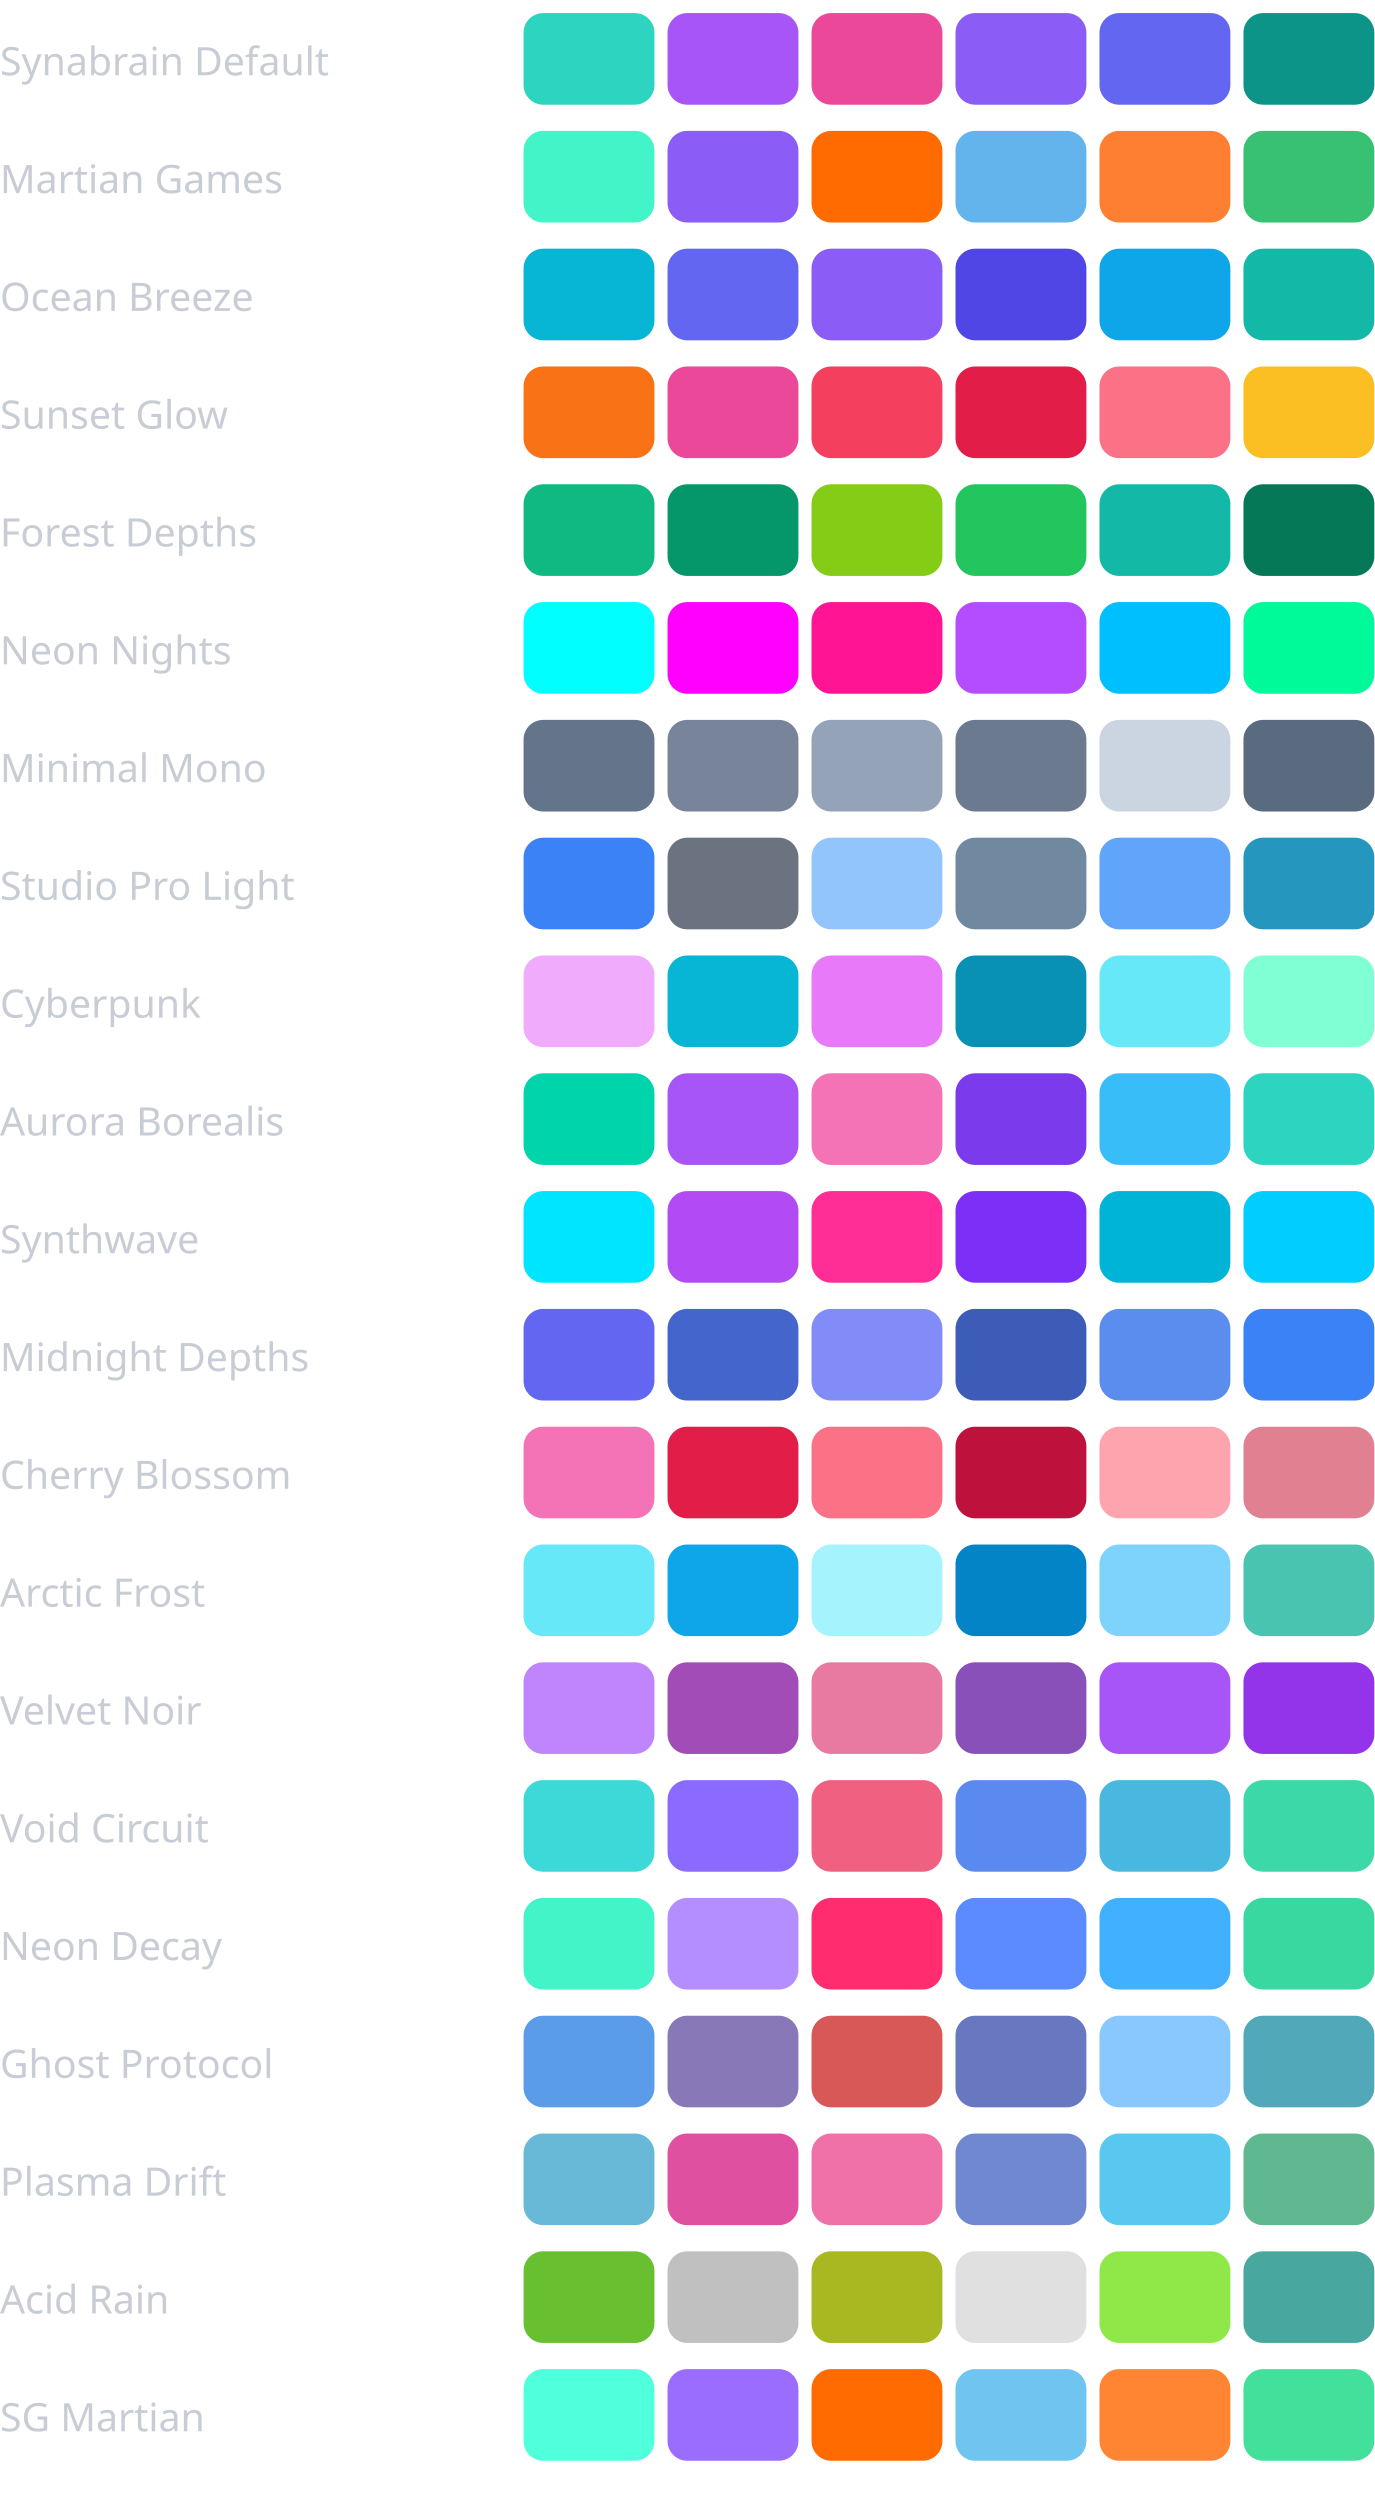
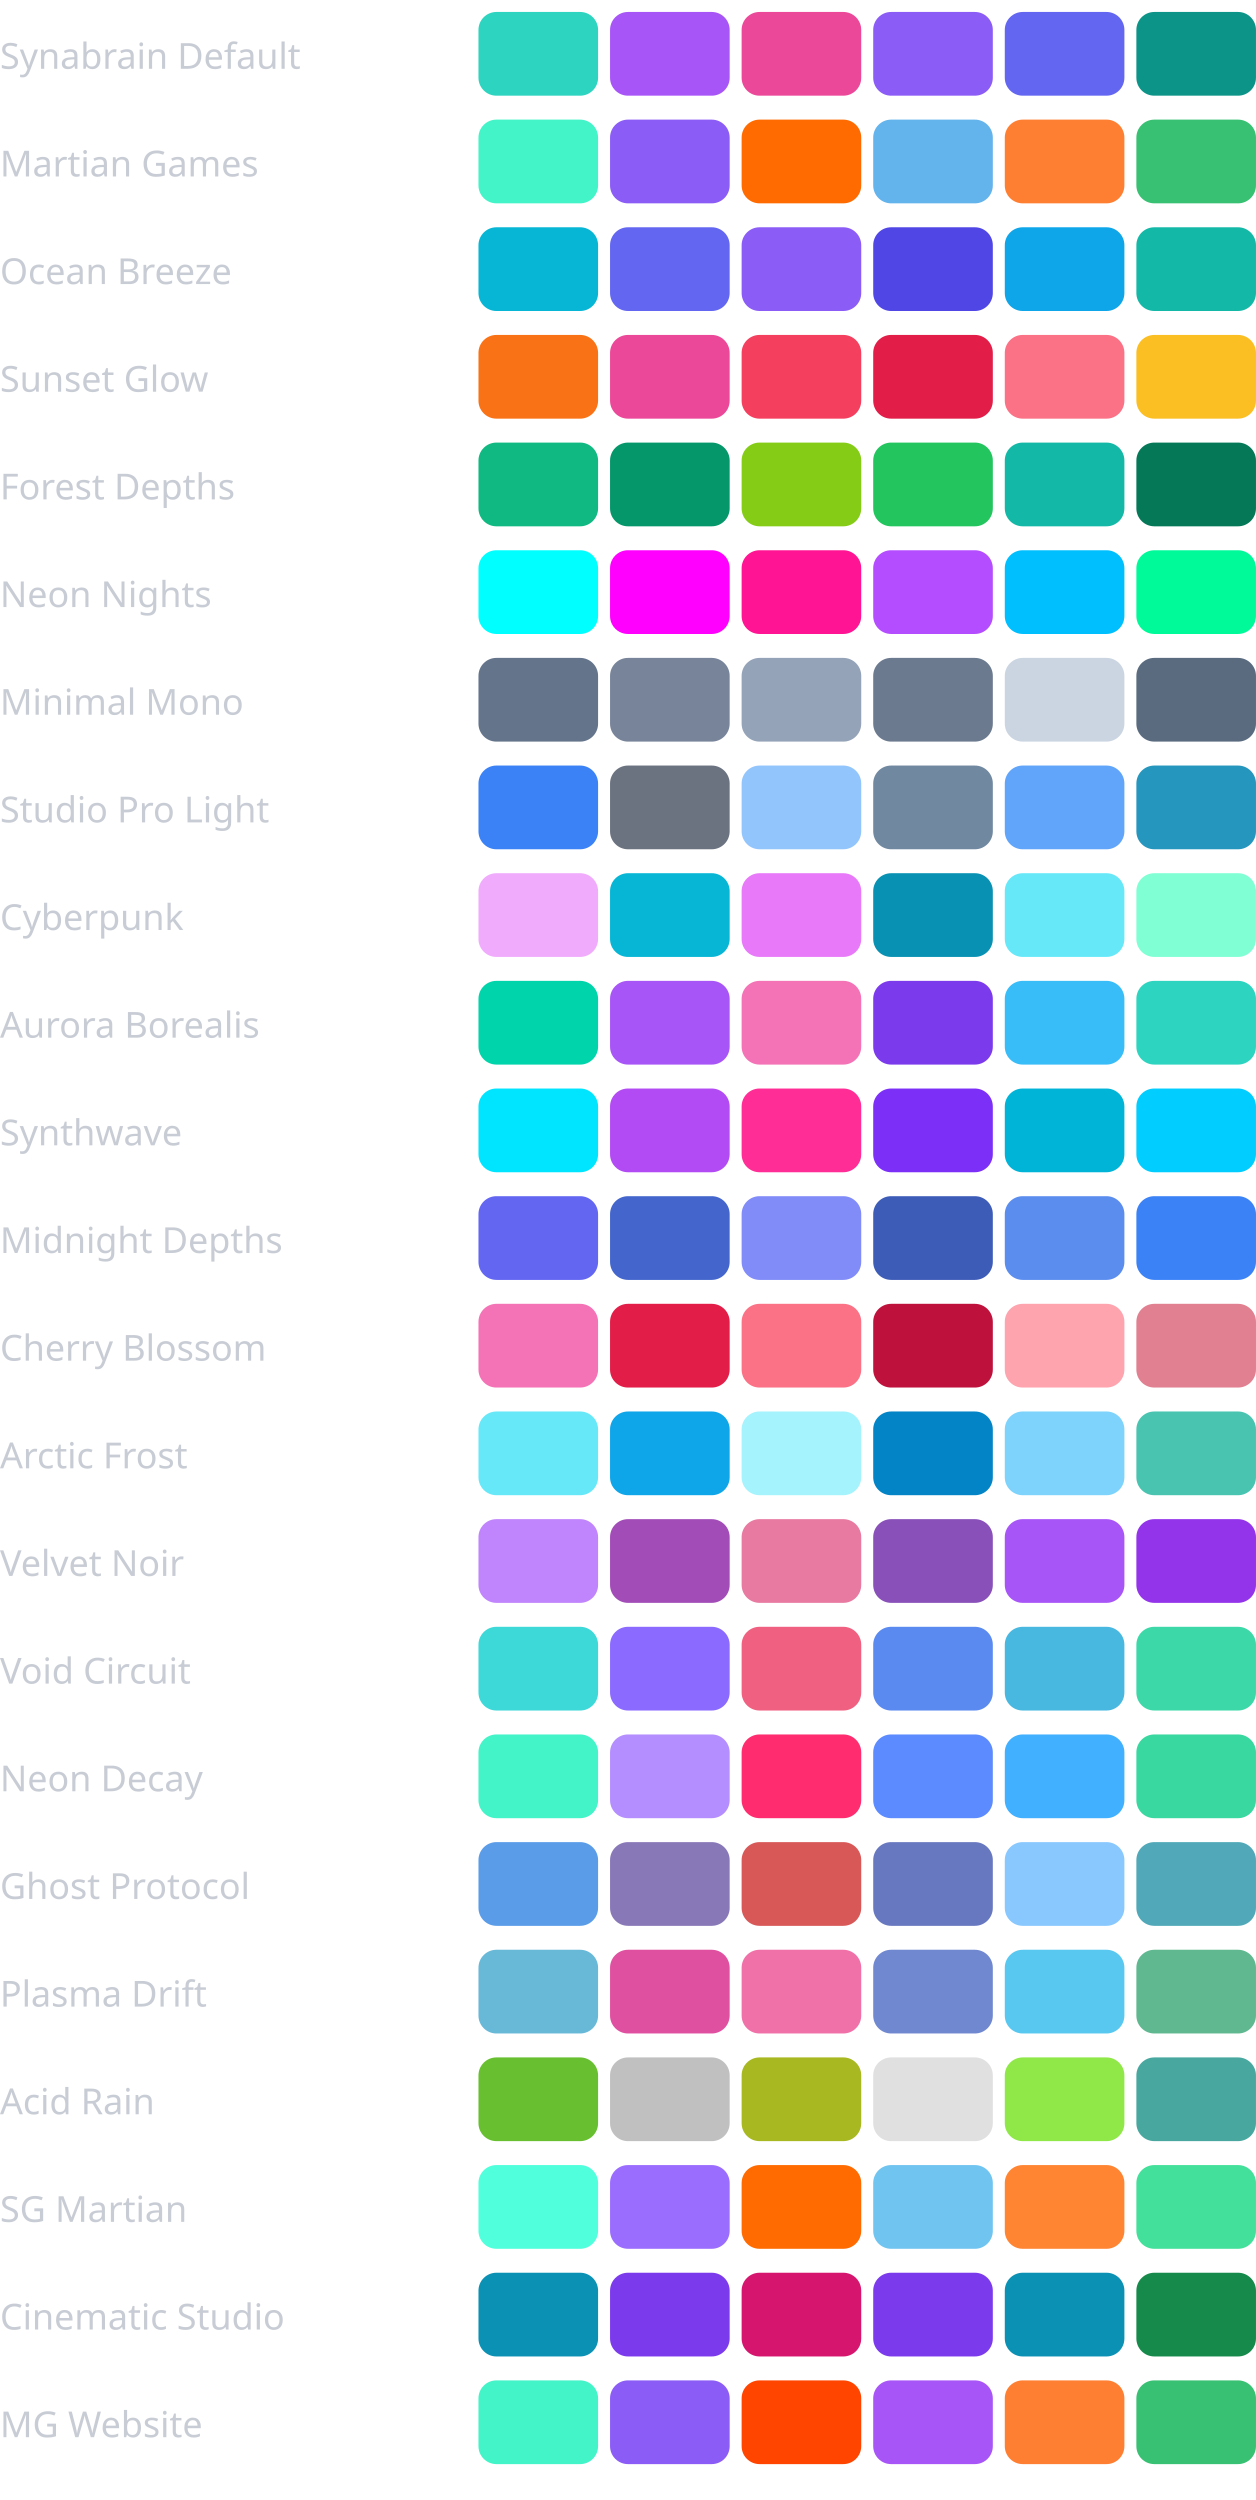
- <svg xmlns="http://www.w3.org/2000/svg" width="420" height="764" viewBox="0 0 420 764" style="background:#0a0e14;padding:8px">
+ <svg xmlns="http://www.w3.org/2000/svg" width="420" height="836" viewBox="0 0 420 836" style="background:#0a0e14;padding:8px">
  <text x="0" y="23" font-family="system-ui, sans-serif" font-size="12" fill="#c8ccd4">Synabrain Default</text>
  <rect x="160" y="4" width="40" height="28" rx="6" fill="#2dd4bf" />
  <rect x="204" y="4" width="40" height="28" rx="6" fill="#a855f7" />
  <rect x="248" y="4" width="40" height="28" rx="6" fill="#ec4899" />
  <rect x="292" y="4" width="40" height="28" rx="6" fill="#8b5cf6" />
  <rect x="336" y="4" width="40" height="28" rx="6" fill="#6366f1" />
  <rect x="380" y="4" width="40" height="28" rx="6" fill="#0d9488" />
  <text x="0" y="59" font-family="system-ui, sans-serif" font-size="12" fill="#c8ccd4">Martian Games</text>
  <rect x="160" y="40" width="40" height="28" rx="6" fill="#42f4c8" />
  <rect x="204" y="40" width="40" height="28" rx="6" fill="#8B5CF6" />
  <rect x="248" y="40" width="40" height="28" rx="6" fill="#FF6B00" />
  <rect x="292" y="40" width="40" height="28" rx="6" fill="#63B3ED" />
  <rect x="336" y="40" width="40" height="28" rx="6" fill="#FF7F32" />
  <rect x="380" y="40" width="40" height="28" rx="6" fill="#38C172" />
  <text x="0" y="95" font-family="system-ui, sans-serif" font-size="12" fill="#c8ccd4">Ocean Breeze</text>
  <rect x="160" y="76" width="40" height="28" rx="6" fill="#06b6d4" />
  <rect x="204" y="76" width="40" height="28" rx="6" fill="#6366f1" />
  <rect x="248" y="76" width="40" height="28" rx="6" fill="#8b5cf6" />
  <rect x="292" y="76" width="40" height="28" rx="6" fill="#4f46e5" />
  <rect x="336" y="76" width="40" height="28" rx="6" fill="#0ea5e9" />
  <rect x="380" y="76" width="40" height="28" rx="6" fill="#14b8a6" />
  <text x="0" y="131" font-family="system-ui, sans-serif" font-size="12" fill="#c8ccd4">Sunset Glow</text>
  <rect x="160" y="112" width="40" height="28" rx="6" fill="#f97316" />
  <rect x="204" y="112" width="40" height="28" rx="6" fill="#ec4899" />
  <rect x="248" y="112" width="40" height="28" rx="6" fill="#f43f5e" />
  <rect x="292" y="112" width="40" height="28" rx="6" fill="#e11d48" />
  <rect x="336" y="112" width="40" height="28" rx="6" fill="#fb7185" />
  <rect x="380" y="112" width="40" height="28" rx="6" fill="#fbbf24" />
  <text x="0" y="167" font-family="system-ui, sans-serif" font-size="12" fill="#c8ccd4">Forest Depths</text>
  <rect x="160" y="148" width="40" height="28" rx="6" fill="#10b981" />
  <rect x="204" y="148" width="40" height="28" rx="6" fill="#059669" />
  <rect x="248" y="148" width="40" height="28" rx="6" fill="#84cc16" />
  <rect x="292" y="148" width="40" height="28" rx="6" fill="#22c55e" />
  <rect x="336" y="148" width="40" height="28" rx="6" fill="#14b8a6" />
  <rect x="380" y="148" width="40" height="28" rx="6" fill="#047857" />
  <text x="0" y="203" font-family="system-ui, sans-serif" font-size="12" fill="#c8ccd4">Neon Nights</text>
  <rect x="160" y="184" width="40" height="28" rx="6" fill="#00ffff" />
  <rect x="204" y="184" width="40" height="28" rx="6" fill="#ff00ff" />
  <rect x="248" y="184" width="40" height="28" rx="6" fill="#ff1493" />
  <rect x="292" y="184" width="40" height="28" rx="6" fill="#b44dff" />
  <rect x="336" y="184" width="40" height="28" rx="6" fill="#00bfff" />
  <rect x="380" y="184" width="40" height="28" rx="6" fill="#00fa9a" />
  <text x="0" y="239" font-family="system-ui, sans-serif" font-size="12" fill="#c8ccd4">Minimal Mono</text>
  <rect x="160" y="220" width="40" height="28" rx="6" fill="#64748b" />
  <rect x="204" y="220" width="40" height="28" rx="6" fill="#78849a" />
  <rect x="248" y="220" width="40" height="28" rx="6" fill="#94a3b8" />
  <rect x="292" y="220" width="40" height="28" rx="6" fill="#6b7a8e" />
  <rect x="336" y="220" width="40" height="28" rx="6" fill="#cbd5e1" />
  <rect x="380" y="220" width="40" height="28" rx="6" fill="#5a6b80" />
  <text x="0" y="275" font-family="system-ui, sans-serif" font-size="12" fill="#c8ccd4">Studio Pro Light</text>
  <rect x="160" y="256" width="40" height="28" rx="6" fill="#3b82f6" />
  <rect x="204" y="256" width="40" height="28" rx="6" fill="#6b7280" />
  <rect x="248" y="256" width="40" height="28" rx="6" fill="#93c5fd" />
  <rect x="292" y="256" width="40" height="28" rx="6" fill="#7088a0" />
  <rect x="336" y="256" width="40" height="28" rx="6" fill="#60a5fa" />
  <rect x="380" y="256" width="40" height="28" rx="6" fill="#2596be" />
  <text x="0" y="311" font-family="system-ui, sans-serif" font-size="12" fill="#c8ccd4">Cyberpunk</text>
  <rect x="160" y="292" width="40" height="28" rx="6" fill="#f0abfc" />
  <rect x="204" y="292" width="40" height="28" rx="6" fill="#06b6d4" />
  <rect x="248" y="292" width="40" height="28" rx="6" fill="#e879f9" />
  <rect x="292" y="292" width="40" height="28" rx="6" fill="#0891b2" />
  <rect x="336" y="292" width="40" height="28" rx="6" fill="#67e8f9" />
  <rect x="380" y="292" width="40" height="28" rx="6" fill="#80ffd4" />
  <text x="0" y="347" font-family="system-ui, sans-serif" font-size="12" fill="#c8ccd4">Aurora Borealis</text>
  <rect x="160" y="328" width="40" height="28" rx="6" fill="#00d4aa" />
  <rect x="204" y="328" width="40" height="28" rx="6" fill="#a855f7" />
  <rect x="248" y="328" width="40" height="28" rx="6" fill="#f472b6" />
  <rect x="292" y="328" width="40" height="28" rx="6" fill="#7c3aed" />
  <rect x="336" y="328" width="40" height="28" rx="6" fill="#38bdf8" />
  <rect x="380" y="328" width="40" height="28" rx="6" fill="#2dd4bf" />
  <text x="0" y="383" font-family="system-ui, sans-serif" font-size="12" fill="#c8ccd4">Synthwave</text>
  <rect x="160" y="364" width="40" height="28" rx="6" fill="#00e5ff" />
  <rect x="204" y="364" width="40" height="28" rx="6" fill="#b24bf3" />
  <rect x="248" y="364" width="40" height="28" rx="6" fill="#ff2d95" />
  <rect x="292" y="364" width="40" height="28" rx="6" fill="#7b2ff7" />
  <rect x="336" y="364" width="40" height="28" rx="6" fill="#00b4d8" />
  <rect x="380" y="364" width="40" height="28" rx="6" fill="#01cdfe" />
  <text x="0" y="419" font-family="system-ui, sans-serif" font-size="12" fill="#c8ccd4">Midnight Depths</text>
  <rect x="160" y="400" width="40" height="28" rx="6" fill="#6366f1" />
  <rect x="204" y="400" width="40" height="28" rx="6" fill="#4466cc" />
  <rect x="248" y="400" width="40" height="28" rx="6" fill="#818cf8" />
  <rect x="292" y="400" width="40" height="28" rx="6" fill="#3d5cb8" />
  <rect x="336" y="400" width="40" height="28" rx="6" fill="#5b8def" />
  <rect x="380" y="400" width="40" height="28" rx="6" fill="#3b82f6" />
  <text x="0" y="455" font-family="system-ui, sans-serif" font-size="12" fill="#c8ccd4">Cherry Blossom</text>
  <rect x="160" y="436" width="40" height="28" rx="6" fill="#f472b6" />
  <rect x="204" y="436" width="40" height="28" rx="6" fill="#e11d48" />
  <rect x="248" y="436" width="40" height="28" rx="6" fill="#fb7185" />
  <rect x="292" y="436" width="40" height="28" rx="6" fill="#be123c" />
  <rect x="336" y="436" width="40" height="28" rx="6" fill="#fda4af" />
  <rect x="380" y="436" width="40" height="28" rx="6" fill="#e08090" />
  <text x="0" y="491" font-family="system-ui, sans-serif" font-size="12" fill="#c8ccd4">Arctic Frost</text>
  <rect x="160" y="472" width="40" height="28" rx="6" fill="#67e8f9" />
  <rect x="204" y="472" width="40" height="28" rx="6" fill="#0ea5e9" />
  <rect x="248" y="472" width="40" height="28" rx="6" fill="#a5f3fc" />
  <rect x="292" y="472" width="40" height="28" rx="6" fill="#0284c7" />
  <rect x="336" y="472" width="40" height="28" rx="6" fill="#7dd3fc" />
  <rect x="380" y="472" width="40" height="28" rx="6" fill="#48c4b0" />
  <text x="0" y="527" font-family="system-ui, sans-serif" font-size="12" fill="#c8ccd4">Velvet Noir</text>
  <rect x="160" y="508" width="40" height="28" rx="6" fill="#c084fc" />
  <rect x="204" y="508" width="40" height="28" rx="6" fill="#a24cb8" />
  <rect x="248" y="508" width="40" height="28" rx="6" fill="#e879a0" />
  <rect x="292" y="508" width="40" height="28" rx="6" fill="#8850b8" />
  <rect x="336" y="508" width="40" height="28" rx="6" fill="#a855f7" />
  <rect x="380" y="508" width="40" height="28" rx="6" fill="#9333ea" />
  <text x="0" y="563" font-family="system-ui, sans-serif" font-size="12" fill="#c8ccd4">Void Circuit</text>
  <rect x="160" y="544" width="40" height="28" rx="6" fill="#3dd8d8" />
  <rect x="204" y="544" width="40" height="28" rx="6" fill="#8b6aff" />
  <rect x="248" y="544" width="40" height="28" rx="6" fill="#f06080" />
  <rect x="292" y="544" width="40" height="28" rx="6" fill="#5a8af0" />
  <rect x="336" y="544" width="40" height="28" rx="6" fill="#48b8e0" />
  <rect x="380" y="544" width="40" height="28" rx="6" fill="#3dd8a8" />
  <text x="0" y="599" font-family="system-ui, sans-serif" font-size="12" fill="#c8ccd4">Neon Decay</text>
  <rect x="160" y="580" width="40" height="28" rx="6" fill="#42f4c8" />
  <rect x="204" y="580" width="40" height="28" rx="6" fill="#b48eff" />
  <rect x="248" y="580" width="40" height="28" rx="6" fill="#ff2d6f" />
  <rect x="292" y="580" width="40" height="28" rx="6" fill="#5c8aff" />
  <rect x="336" y="580" width="40" height="28" rx="6" fill="#40b0ff" />
  <rect x="380" y="580" width="40" height="28" rx="6" fill="#38d8a0" />
  <text x="0" y="635" font-family="system-ui, sans-serif" font-size="12" fill="#c8ccd4">Ghost Protocol</text>
  <rect x="160" y="616" width="40" height="28" rx="6" fill="#5a9ce8" />
  <rect x="204" y="616" width="40" height="28" rx="6" fill="#8878b8" />
  <rect x="248" y="616" width="40" height="28" rx="6" fill="#d85858" />
  <rect x="292" y="616" width="40" height="28" rx="6" fill="#6878c0" />
  <rect x="336" y="616" width="40" height="28" rx="6" fill="#88c8ff" />
  <rect x="380" y="616" width="40" height="28" rx="6" fill="#50a8b8" />
  <text x="0" y="671" font-family="system-ui, sans-serif" font-size="12" fill="#c8ccd4">Plasma Drift</text>
  <rect x="160" y="652" width="40" height="28" rx="6" fill="#68b8d8" />
  <rect x="204" y="652" width="40" height="28" rx="6" fill="#e050a0" />
  <rect x="248" y="652" width="40" height="28" rx="6" fill="#f070a8" />
  <rect x="292" y="652" width="40" height="28" rx="6" fill="#7088d0" />
  <rect x="336" y="652" width="40" height="28" rx="6" fill="#58c8f0" />
  <rect x="380" y="652" width="40" height="28" rx="6" fill="#60b890" />
  <text x="0" y="707" font-family="system-ui, sans-serif" font-size="12" fill="#c8ccd4">Acid Rain</text>
  <rect x="160" y="688" width="40" height="28" rx="6" fill="#68c030" />
  <rect x="204" y="688" width="40" height="28" rx="6" fill="#c0c0c0" />
  <rect x="248" y="688" width="40" height="28" rx="6" fill="#a8b820" />
  <rect x="292" y="688" width="40" height="28" rx="6" fill="#e0e0e0" />
  <rect x="336" y="688" width="40" height="28" rx="6" fill="#90e848" />
  <rect x="380" y="688" width="40" height="28" rx="6" fill="#48a8a0" />
  <text x="0" y="743" font-family="system-ui, sans-serif" font-size="12" fill="#c8ccd4">SG Martian</text>
  <rect x="160" y="724" width="40" height="28" rx="6" fill="#50ffdb" />
  <rect x="204" y="724" width="40" height="28" rx="6" fill="#9b6dff" />
  <rect x="248" y="724" width="40" height="28" rx="6" fill="#FF6B00" />
  <rect x="292" y="724" width="40" height="28" rx="6" fill="#70c4f0" />
  <rect x="336" y="724" width="40" height="28" rx="6" fill="#FF8533" />
  <rect x="380" y="724" width="40" height="28" rx="6" fill="#42e09a" />
+   <text x="0" y="779" font-family="system-ui, sans-serif" font-size="12" fill="#c8ccd4">Cinematic Studio</text>
+   <rect x="160" y="760" width="40" height="28" rx="6" fill="#0a91b4" />
+   <rect x="204" y="760" width="40" height="28" rx="6" fill="#7c3aed" />
+   <rect x="248" y="760" width="40" height="28" rx="6" fill="#d6156e" />
+   <rect x="292" y="760" width="40" height="28" rx="6" fill="#7c3aed" />
+   <rect x="336" y="760" width="40" height="28" rx="6" fill="#0a91b4" />
+   <rect x="380" y="760" width="40" height="28" rx="6" fill="#158a4a" />
+   <text x="0" y="815" font-family="system-ui, sans-serif" font-size="12" fill="#c8ccd4">MG Website</text>
+   <rect x="160" y="796" width="40" height="28" rx="6" fill="#42f4c8" />
+   <rect x="204" y="796" width="40" height="28" rx="6" fill="#8B5CF6" />
+   <rect x="248" y="796" width="40" height="28" rx="6" fill="#FF4500" />
+   <rect x="292" y="796" width="40" height="28" rx="6" fill="#A855F7" />
+   <rect x="336" y="796" width="40" height="28" rx="6" fill="#FF7F32" />
+   <rect x="380" y="796" width="40" height="28" rx="6" fill="#38C172" />
</svg>
